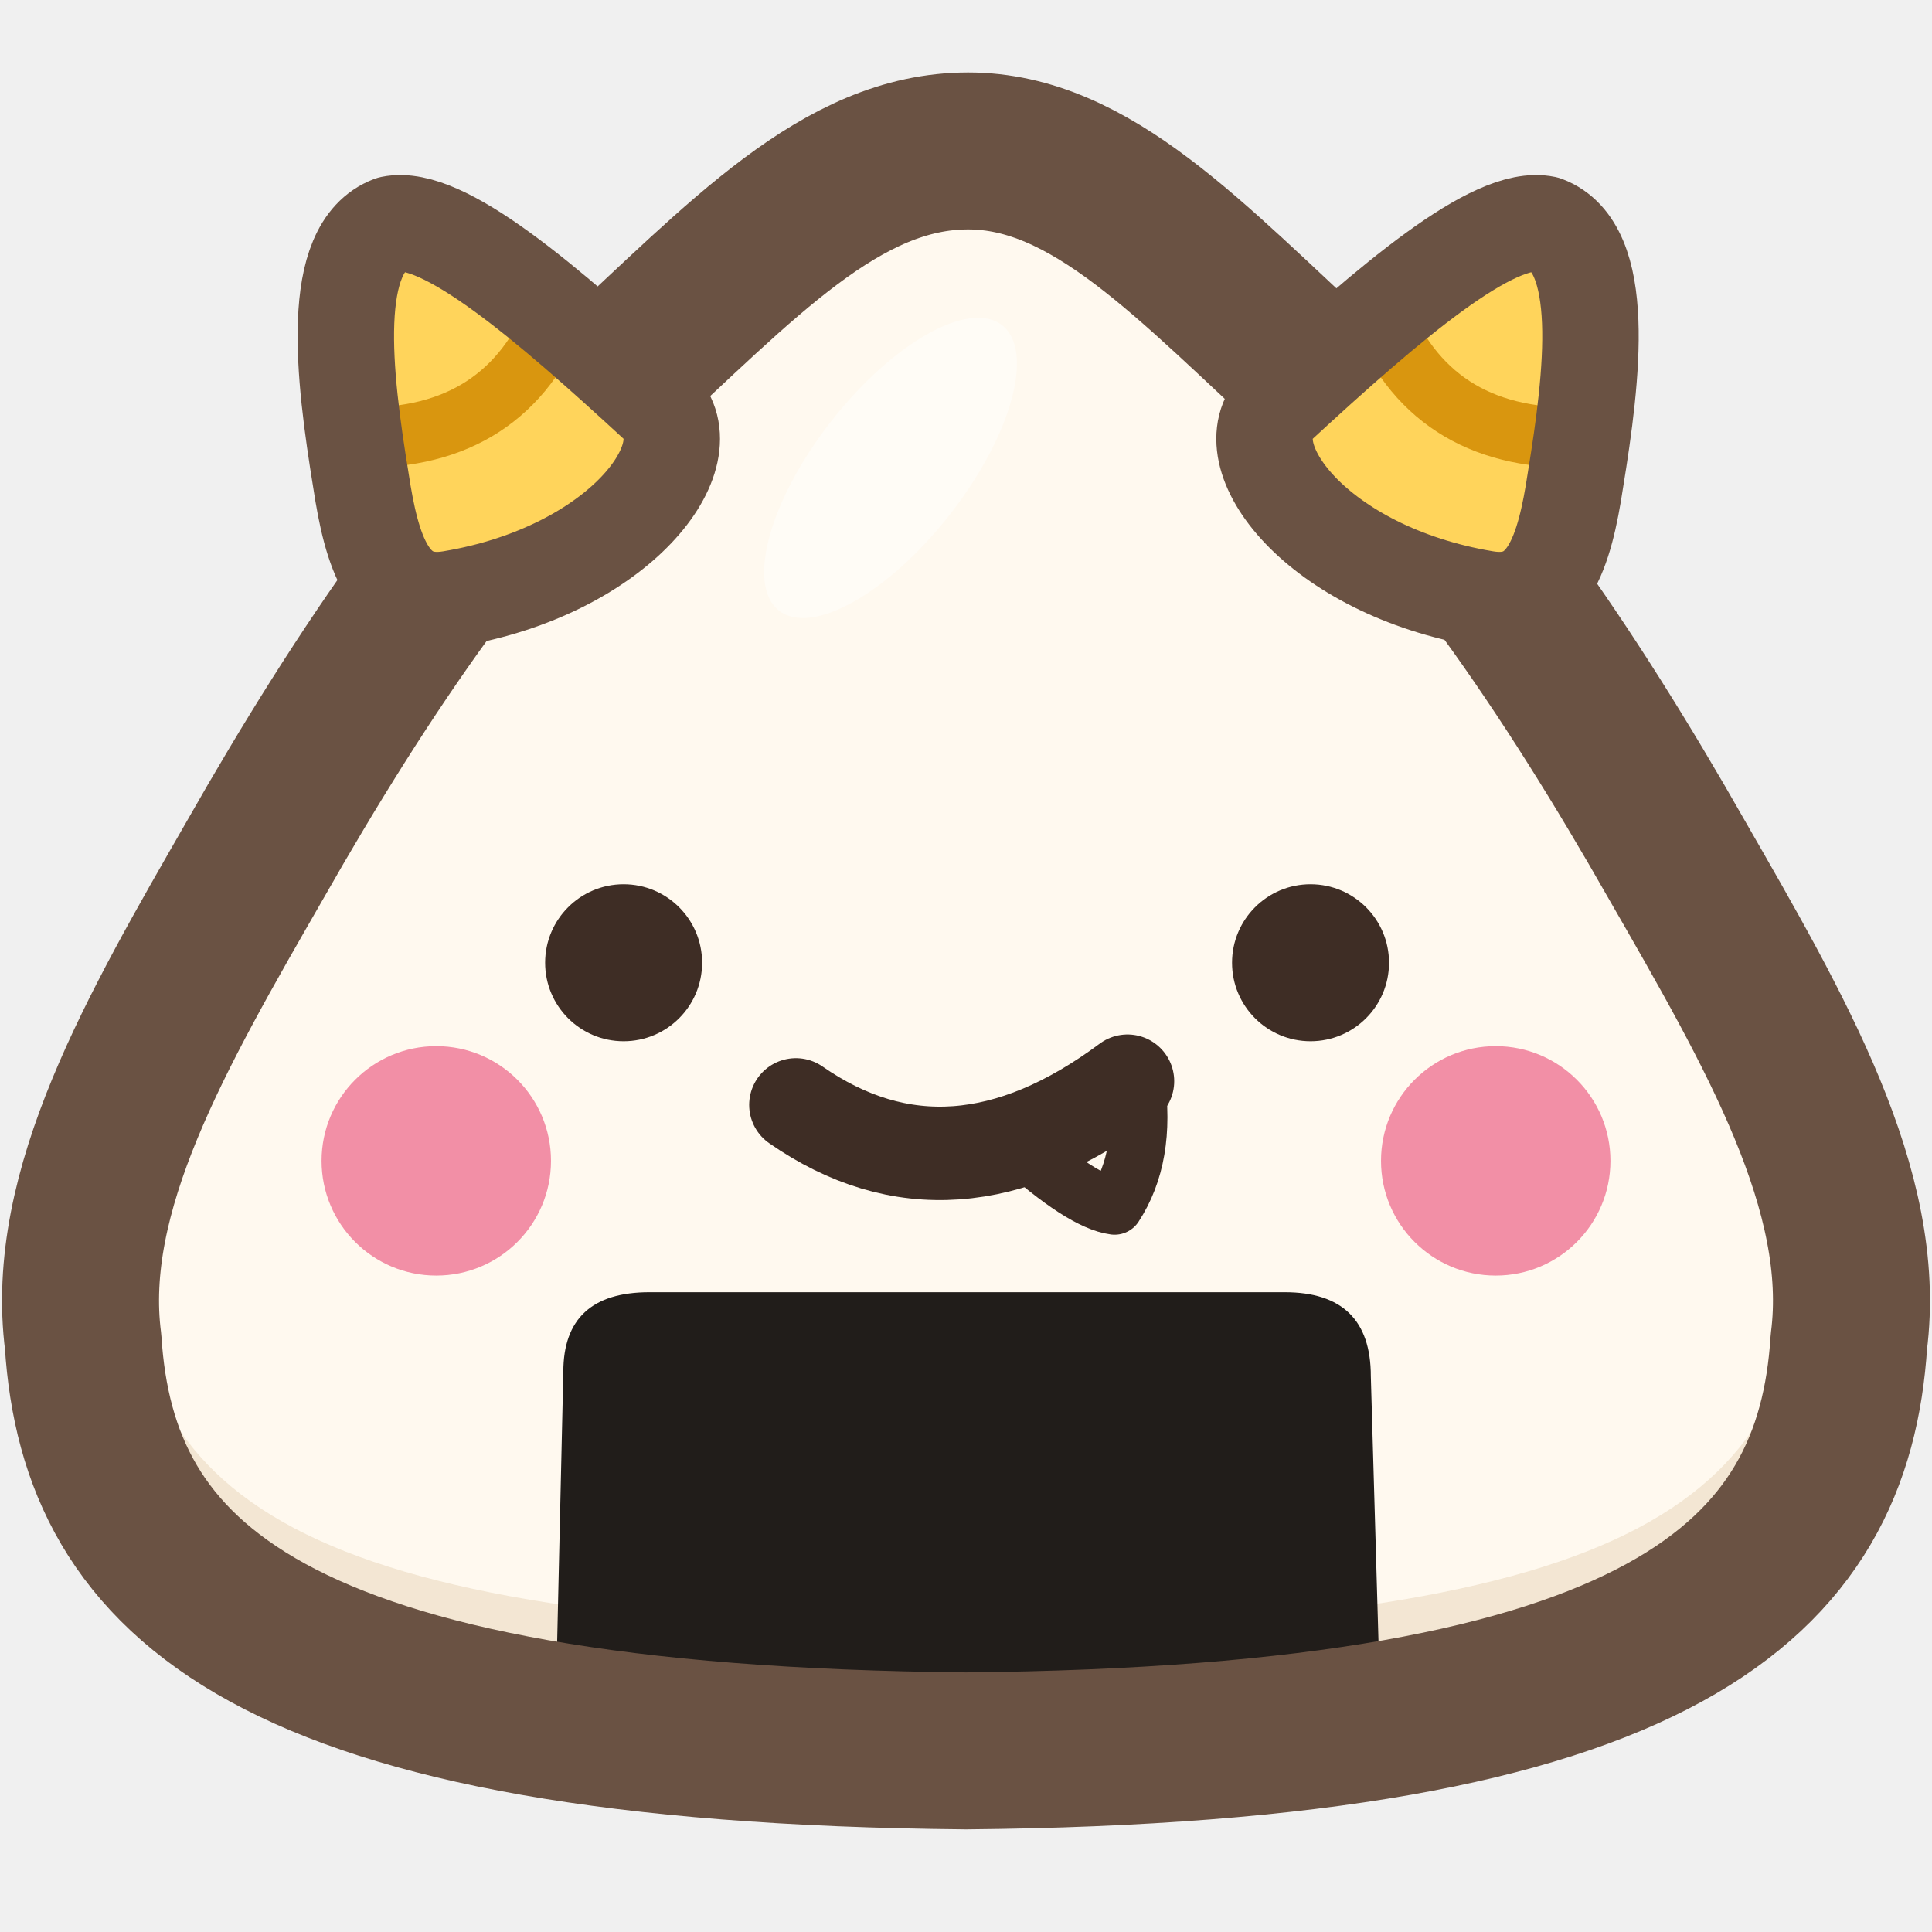
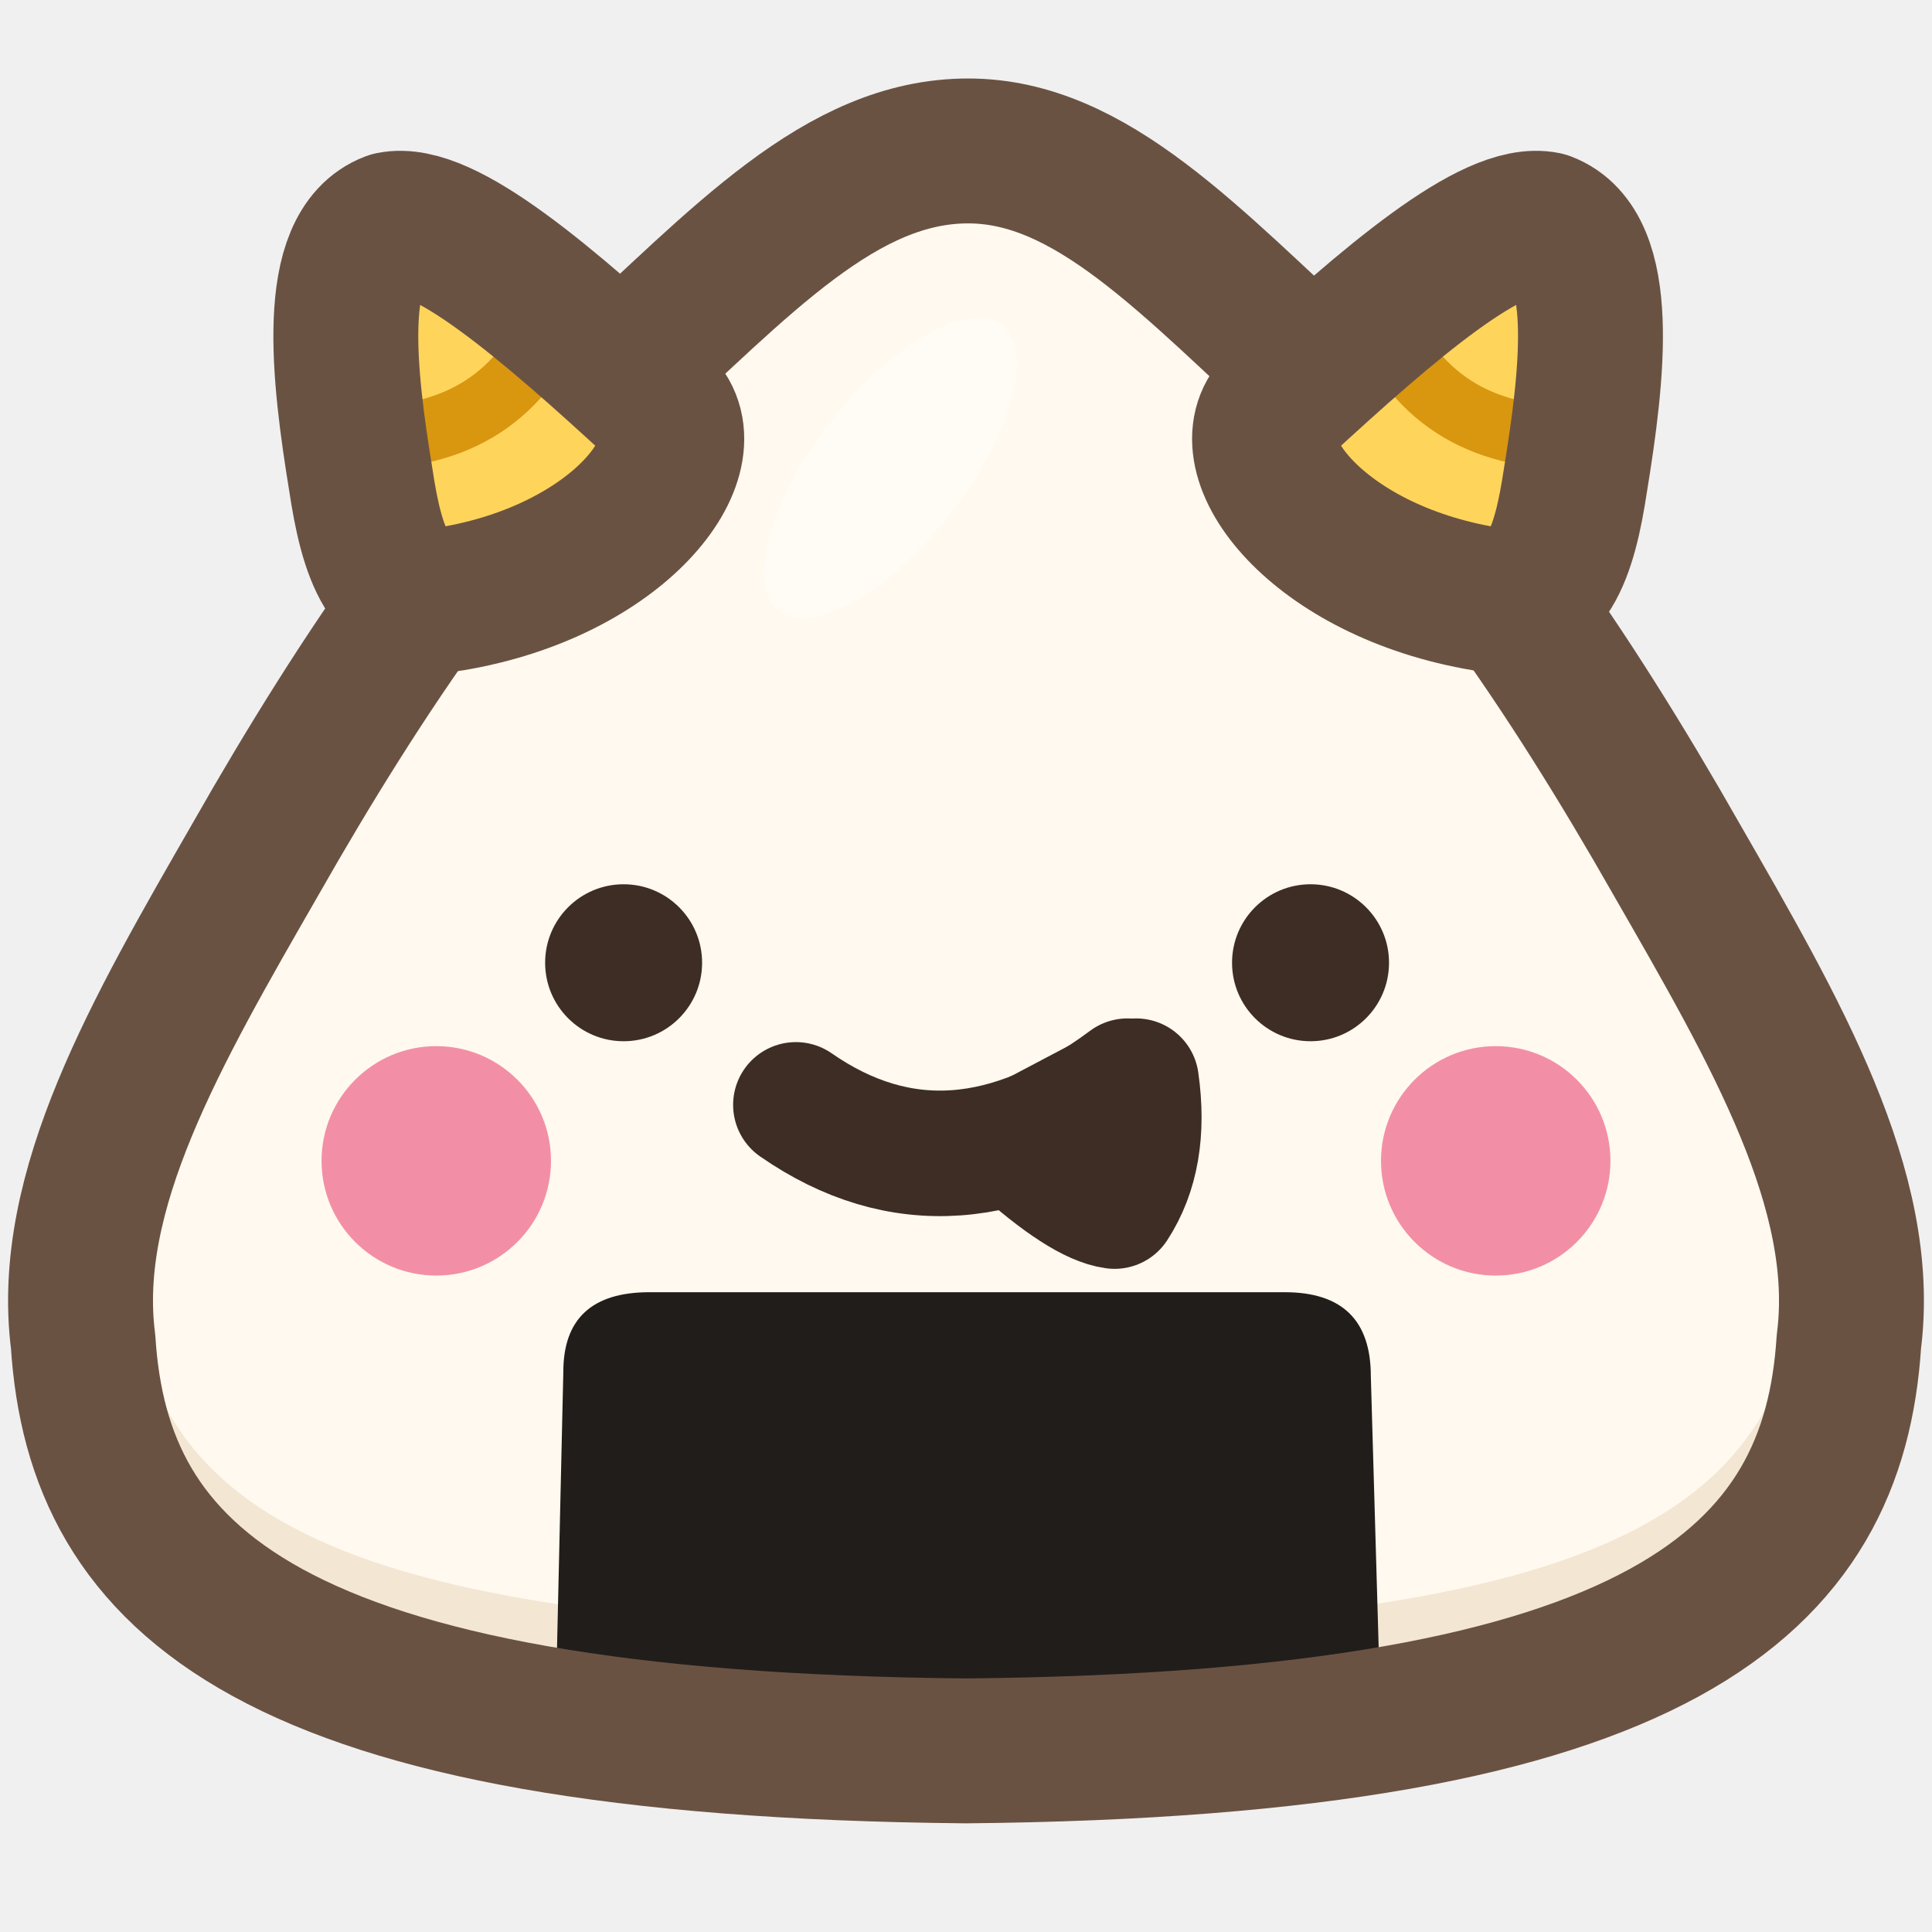
- <svg xmlns="http://www.w3.org/2000/svg" width="32" height="32" viewBox="0 0 128 128" role="img" aria-label="Oni">
+ <svg xmlns="http://www.w3.org/2000/svg" viewBox="0 0 128 128" role="img" aria-label="Oni" width="32" height="32">
  <defs>
    <clipPath id="oni-body">
      <path d="M557 83 C498 83 452 134 390 191 C332 242 276 324 226 412 C180 492 137 566 146 636 C153 746 231 823 556 826 C881 823 959 746 966 636 C975 566 932 492 886 412 C836 324 780 242 722 191 C660 134 614 83 557 83 Z" transform="translate(-15.32167 -1.841184) scale(0.1426649)" />
    </clipPath>
    <clipPath id="oni-horn-left">
      <path d="M289 117 C313 112 361 153 413 201 C436 224 395 278 317 291 C288 296 280 269 275 236 C267 187 260 128 289 117 Z" transform="translate(-15.32167 -1.841184) scale(0.1426649)" />
    </clipPath>
    <clipPath id="oni-horn-right">
      <path d="M825 117 C801 112 753 153 701 201 C678 224 719 278 797 291 C826 296 834 269 839 236 C847 187 854 128 825 117 Z" transform="translate(-15.32167 -1.841184) scale(0.1426649)" />
    </clipPath>
  </defs>
  <g transform="translate(-15.32167 -1.841184) scale(0.1426649)">
    <path d="M557 83 C498 83 452 134 390 191 C332 242 276 324 226 412 C180 492 137 566 146 636 C153 746 231 823 556 826 C881 823 959 746 966 636 C975 566 932 492 886 412 C836 324 780 242 722 191 C660 134 614 83 557 83 Z" fill="#FFF9EF" />
  </g>
  <g clip-path="url(#oni-body)">
    <g transform="translate(-15.32167 -1.841184) scale(0.1426649)">
      <path d="M165 581 C168 710 242 766 556 771 C870 766 944 710 947 581 L985 867 H125 Z" fill="#EEDFC8" opacity=".72" />
      <path d="M365 825 L369 650 Q369 613 409 613 H704 Q744 613 744 652 L749 825 Z" fill="#211D1A" />
    </g>
  </g>
  <g clip-path="url(#oni-body)">
    <ellipse cx="59" cy="31" rx="5" ry="12" transform="rotate(38 59 31)" fill="white" opacity="0.45" />
  </g>
  <g transform="translate(-15.32167 -1.841184) scale(0.1426649)">
-     <path d="M557 83 C498 83 452 134 390 191 C332 242 276 324 226 412 C180 492 137 566 146 636 C153 746 231 823 556 826 C881 823 959 746 966 636 C975 566 932 492 886 412 C836 324 780 242 722 191 C660 134 614 83 557 83 Z" fill="none" stroke="#6A5243" stroke-width="72.898" stroke-linejoin="round" />
+     <path d="M557 83 C498 83 452 134 390 191 C332 242 276 324 226 412 C180 492 137 566 146 636 C153 746 231 823 556 826 C881 823 959 746 966 636 C975 566 932 492 886 412 C836 324 780 242 722 191 C660 134 614 83 557 83 Z" fill="none" stroke="#6A5243" stroke-width="67.291" stroke-linejoin="round" />
    <path d="M289 117 C313 112 361 153 413 201 C436 224 395 278 317 291 C288 296 280 269 275 236 C267 187 260 128 289 117 Z" fill="#FFD45B" />
    <path d="M825 117 C801 112 753 153 701 201 C678 224 719 278 797 291 C826 296 834 269 839 236 C847 187 854 128 825 117 Z" fill="#FFD45B" />
  </g>
  <g clip-path="url(#oni-horn-left)">
-     <path d="M270 216 Q340 219 365 160" transform="translate(-15.32167 -1.841184) scale(0.1426649)" fill="none" stroke="#D9960F" stroke-width="27.99" />
+     <path d="M270 216 Q340 219 365 160" transform="translate(-15.32167 -1.841184) scale(0.1426649)" fill="none" stroke="#D9960F" stroke-width="29.149" />
  </g>
  <g clip-path="url(#oni-horn-right)">
-     <path d="M844 216 Q774 219 749 160" transform="translate(-15.32167 -1.841184) scale(0.1426649)" fill="none" stroke="#D9960F" stroke-width="27.99" />
+     <path d="M844 216 Q774 219 749 160" transform="translate(-15.32167 -1.841184) scale(0.1426649)" fill="none" stroke="#D9960F" stroke-width="29.149" />
  </g>
  <g transform="translate(-15.32167 -1.841184) scale(0.1426649)">
-     <path d="M289 117 C313 112 361 153 413 201 C436 224 395 278 317 291 C288 296 280 269 275 236 C267 187 260 128 289 117 Z" fill="none" stroke="#6A5243" stroke-width="44.784" stroke-linejoin="round" />
-     <path d="M825 117 C801 112 753 153 701 201 C678 224 719 278 797 291 C826 296 834 269 839 236 C847 187 854 128 825 117 Z" fill="none" stroke="#6A5243" stroke-width="44.784" stroke-linejoin="round" />
+     <path d="M289 117 C313 112 361 153 413 201 C436 224 395 278 317 291 C288 296 280 269 275 236 C267 187 260 128 289 117 Z" fill="none" stroke="#6A5243" stroke-width="67.291" stroke-linejoin="round" />
+     <path d="M825 117 C801 112 753 153 701 201 C678 224 719 278 797 291 C826 296 834 269 839 236 C847 187 854 128 825 117 Z" fill="none" stroke="#6A5243" stroke-width="67.291" stroke-linejoin="round" />
    <circle cx="397" cy="460" r="36.449" fill="#3E2D25" />
    <circle cx="716" cy="460" r="36.449" fill="#3E2D25" />
    <circle cx="310" cy="552" r="53.272" fill="#F28FA6" />
    <circle cx="802" cy="552" r="53.272" fill="#F28FA6" />
-     <path d="M580 544 Q610 571 625 573 Q640 550 635 515 Z" fill="#FFF9EF" stroke="#3E2D25" stroke-width="26.591" stroke-linejoin="round" />
-     <path d="M477 526 Q549 576 631 515" fill="none" stroke="#3E2D25" stroke-width="43.385" stroke-linecap="round" />
+     <path d="M580 544 Q610 571 625 573 Q640 550 635 515 Z" fill="#FFF9EF" stroke="#3E2D25" stroke-width="58.297" stroke-linejoin="round" />
+     <path d="M477 526 Q549 576 631 515" fill="none" stroke="#3E2D25" stroke-width="58.297" stroke-linecap="round" />
  </g>
</svg>
